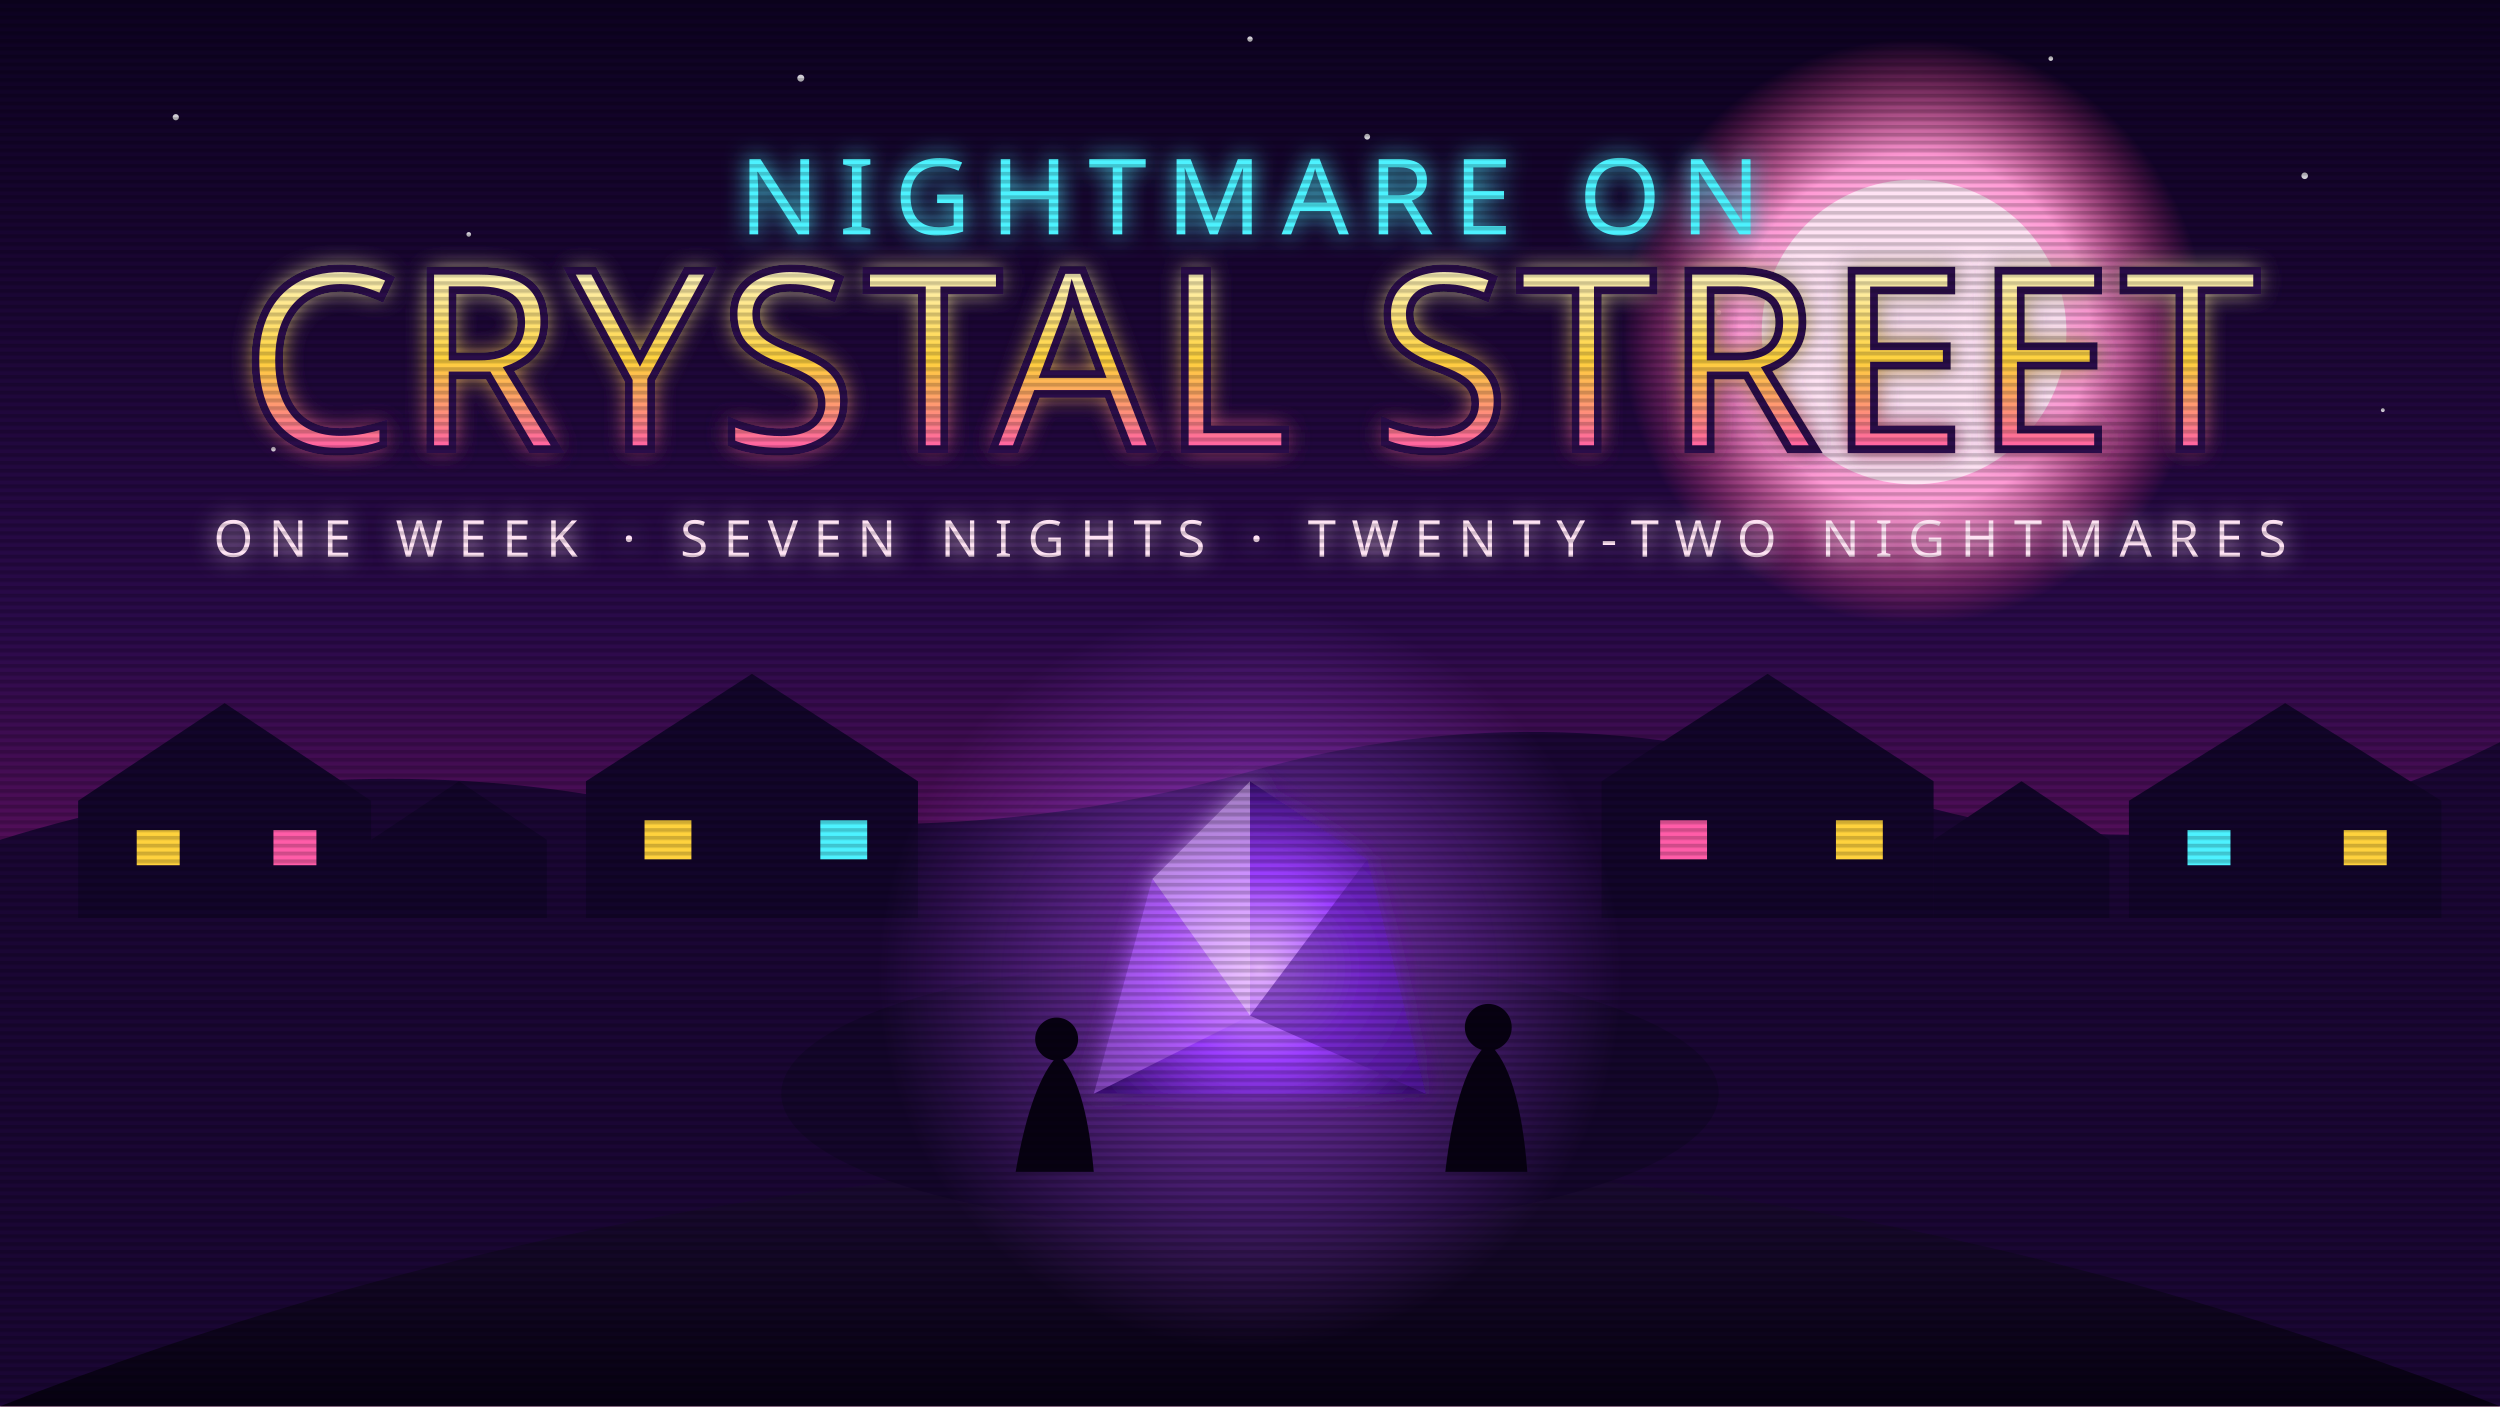
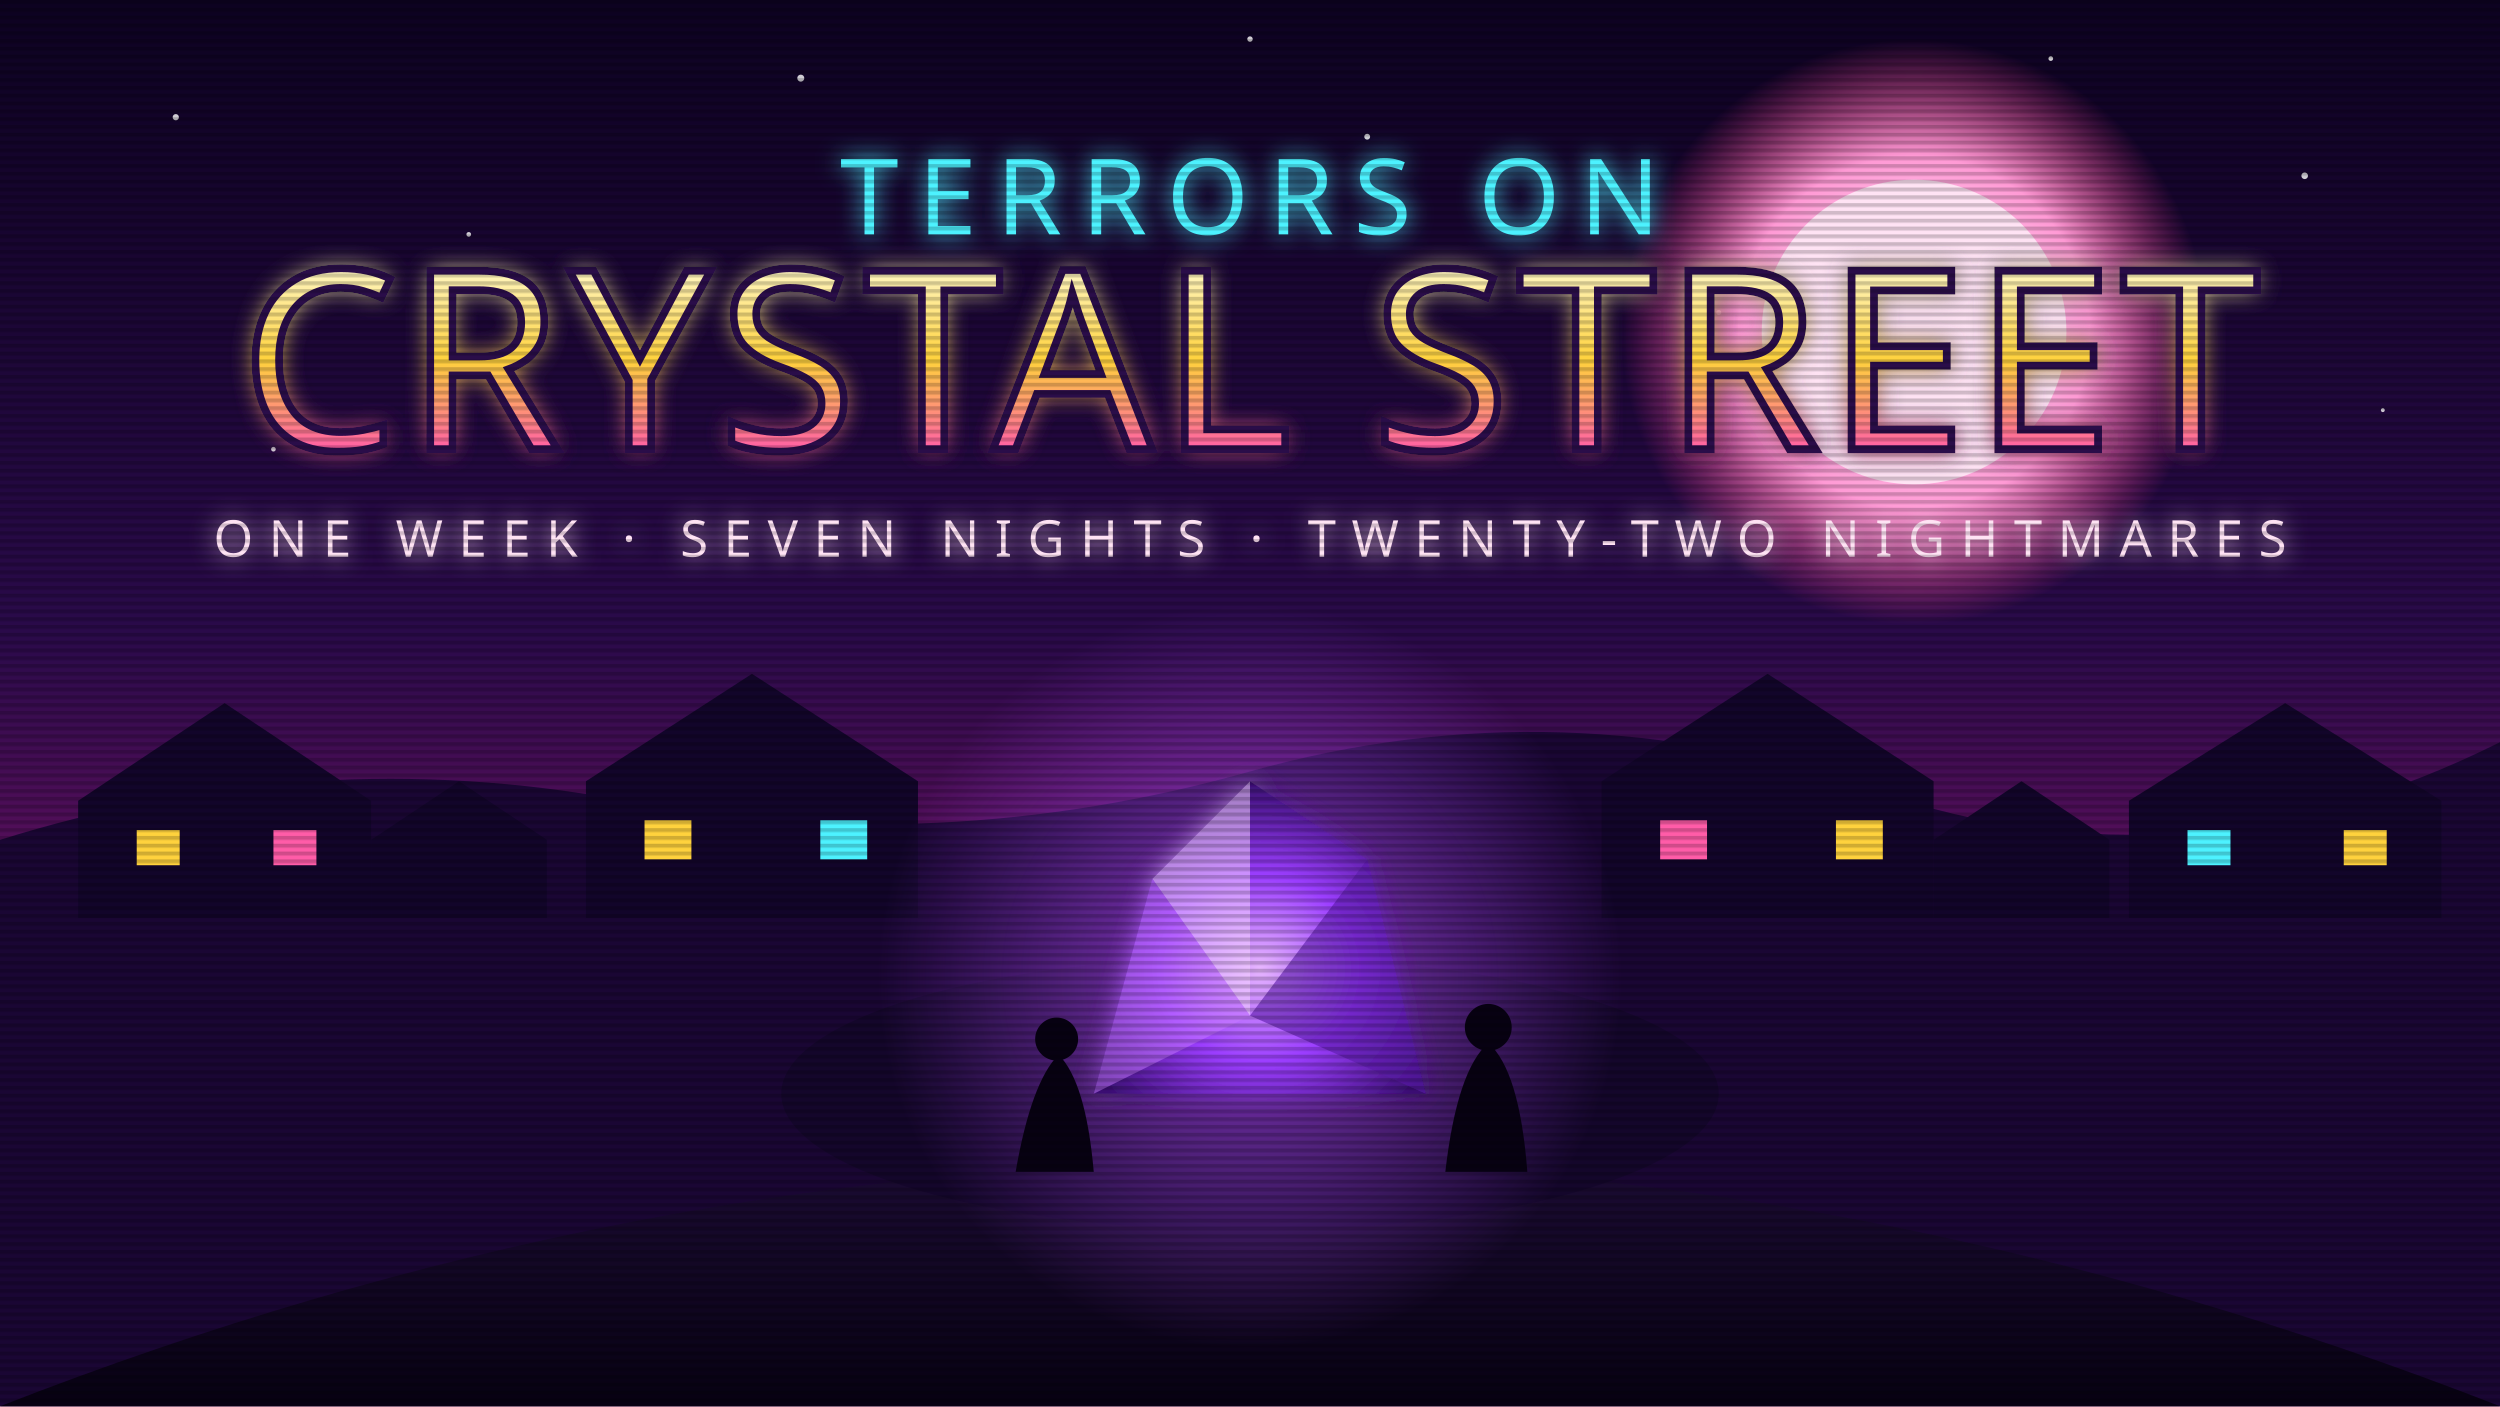
- <svg xmlns="http://www.w3.org/2000/svg" viewBox="0 0 1280 720" role="img" aria-label="Nightmare on Crystal Street: a glowing purple geode in a suburban cul-de-sac under a magenta moon">
+ <svg xmlns="http://www.w3.org/2000/svg" viewBox="0 0 1280 720" role="img" aria-label="Terrors on Crystal Street: a glowing purple geode in a suburban cul-de-sac under a magenta moon">
  <defs>
    <linearGradient id="sky" x1="0" y1="0" x2="0" y2="1">
      <stop offset="0" stop-color="#0d0221" />
      <stop offset="0.45" stop-color="#2a0a4a" />
      <stop offset="0.75" stop-color="#7a1268" />
      <stop offset="1" stop-color="#ff3d8b" />
    </linearGradient>
    <radialGradient id="moon" cx="0.5" cy="0.5" r="0.5">
      <stop offset="0" stop-color="#fff2fb" />
      <stop offset="0.6" stop-color="#ff9ad5" />
      <stop offset="1" stop-color="#ff3d8b" stop-opacity="0" />
    </radialGradient>
    <radialGradient id="geo" cx="0.5" cy="0.6" r="0.6">
      <stop offset="0" stop-color="#e7b6ff" />
      <stop offset="0.5" stop-color="#9b3dff" />
      <stop offset="1" stop-color="#3a0f73" />
    </radialGradient>
    <radialGradient id="glow" cx="0.5" cy="0.5" r="0.5">
      <stop offset="0" stop-color="#b44dff" stop-opacity="0.75" />
      <stop offset="1" stop-color="#b44dff" stop-opacity="0" />
    </radialGradient>
    <linearGradient id="road" x1="0" y1="0" x2="0" y2="1">
      <stop offset="0" stop-color="#1b0b33" />
      <stop offset="1" stop-color="#070112" />
    </linearGradient>
    <linearGradient id="title" x1="0" y1="0" x2="0" y2="1">
      <stop offset="0" stop-color="#fff6c2" />
      <stop offset="0.5" stop-color="#ffd23d" />
      <stop offset="1" stop-color="#ff5ca8" />
    </linearGradient>
    <pattern id="scan" width="4" height="4" patternUnits="userSpaceOnUse">
      <rect width="4" height="2" fill="#000" opacity="0.18" />
    </pattern>
    <filter id="neon" x="-20%" y="-20%" width="140%" height="140%">
      <feGaussianBlur stdDeviation="6" result="b" />
      <feMerge>
        <feMergeNode in="b" />
        <feMergeNode in="SourceGraphic" />
      </feMerge>
    </filter>
  </defs>
  <rect width="1280" height="720" fill="url(#sky)" />
  <g fill="#fff" opacity="0.8">
    <circle cx="90" cy="60" r="1.6" />
    <circle cx="240" cy="120" r="1.2" />
    <circle cx="410" cy="40" r="1.8" />
    <circle cx="560" cy="150" r="1.1" />
    <circle cx="700" cy="70" r="1.5" />
    <circle cx="1180" cy="90" r="1.7" />
    <circle cx="1050" cy="30" r="1.2" />
    <circle cx="880" cy="160" r="1.3" />
    <circle cx="330" cy="200" r="1" />
    <circle cx="140" cy="230" r="1.2" />
    <circle cx="1220" cy="210" r="1" />
    <circle cx="640" cy="20" r="1.4" />
  </g>
  <circle cx="980" cy="170" r="150" fill="url(#moon)" />
  <circle cx="980" cy="170" r="78" fill="#ffe3f4" />
  <path d="M0 430 Q160 380 320 410 T640 395 T960 405 T1280 380 V720 H0 Z" fill="#1a0634" />
  <g fill="#12052a">
    <path d="M40 470 h150 v-60 l-75 -50 l-75 50 Z" />
    <path d="M190 470 h90 v-40 l-45 -30 l-45 30 Z" />
    <path d="M300 470 h170 v-70 l-85 -55 l-85 55 Z" />
    <path d="M820 470 h170 v-70 l-85 -55 l-85 55 Z" />
    <path d="M990 470 h90 v-40 l-45 -30 l-45 30 Z" />
    <path d="M1090 470 h160 v-60 l-80 -50 l-80 50 Z" />
  </g>
  <g fill="#ffd23d">
    <rect x="70" y="425" width="22" height="18" />
    <rect x="140" y="425" width="22" height="18" fill="#ff5ca8" />
    <rect x="330" y="420" width="24" height="20" />
    <rect x="420" y="420" width="24" height="20" fill="#4df2ff" />
    <rect x="850" y="420" width="24" height="20" fill="#ff5ca8" />
    <rect x="940" y="420" width="24" height="20" />
    <rect x="1120" y="425" width="22" height="18" fill="#4df2ff" />
    <rect x="1200" y="425" width="22" height="18" />
  </g>
  <path d="M0 720 Q640 470 1280 720 Z" fill="url(#road)" />
  <ellipse cx="640" cy="560" rx="240" ry="70" fill="#14062b" />
  <circle cx="640" cy="500" r="190" fill="url(#glow)" />
  <g filter="url(#neon)">
    <path d="M560 560 L590 450 L640 400 L700 440 L730 560 Z" fill="url(#geo)" />
    <path d="M590 450 L640 520 L640 400 Z" fill="#f4d4ff" opacity="0.55" />
    <path d="M700 440 L640 520 L730 560 Z" fill="#5a1aa8" opacity="0.6" />
    <path d="M560 560 L640 520 L590 450 Z" fill="#c779ff" opacity="0.5" />
  </g>
  <g fill="#070112">
    <path d="M520 600 q8 -46 22 -60 q14 14 18 60 Z" />
    <path d="M740 600 q6 -52 22 -66 q16 14 20 66 Z" />
    <circle cx="541" cy="532" r="11" />
    <circle cx="762" cy="526" r="12" />
  </g>
  <g filter="url(#neon)" font-family="Impact, 'Arial Black', sans-serif" text-anchor="middle">
-     <text x="640" y="120" font-size="54" fill="#4df2ff" letter-spacing="10">NIGHTMARE ON</text>
+     <text x="640" y="120" font-size="54" fill="#4df2ff" letter-spacing="10">TERRORS ON</text>
    <text x="640" y="230" font-size="128" fill="url(#title)" stroke="#2a0a4a" stroke-width="4" letter-spacing="4">CRYSTAL STREET</text>
    <text x="640" y="285" font-size="26" fill="#ffe3f4" letter-spacing="8">ONE WEEK · SEVEN NIGHTS · TWENTY-TWO NIGHTMARES</text>
  </g>
  <rect width="1280" height="720" fill="url(#scan)" />
</svg>
